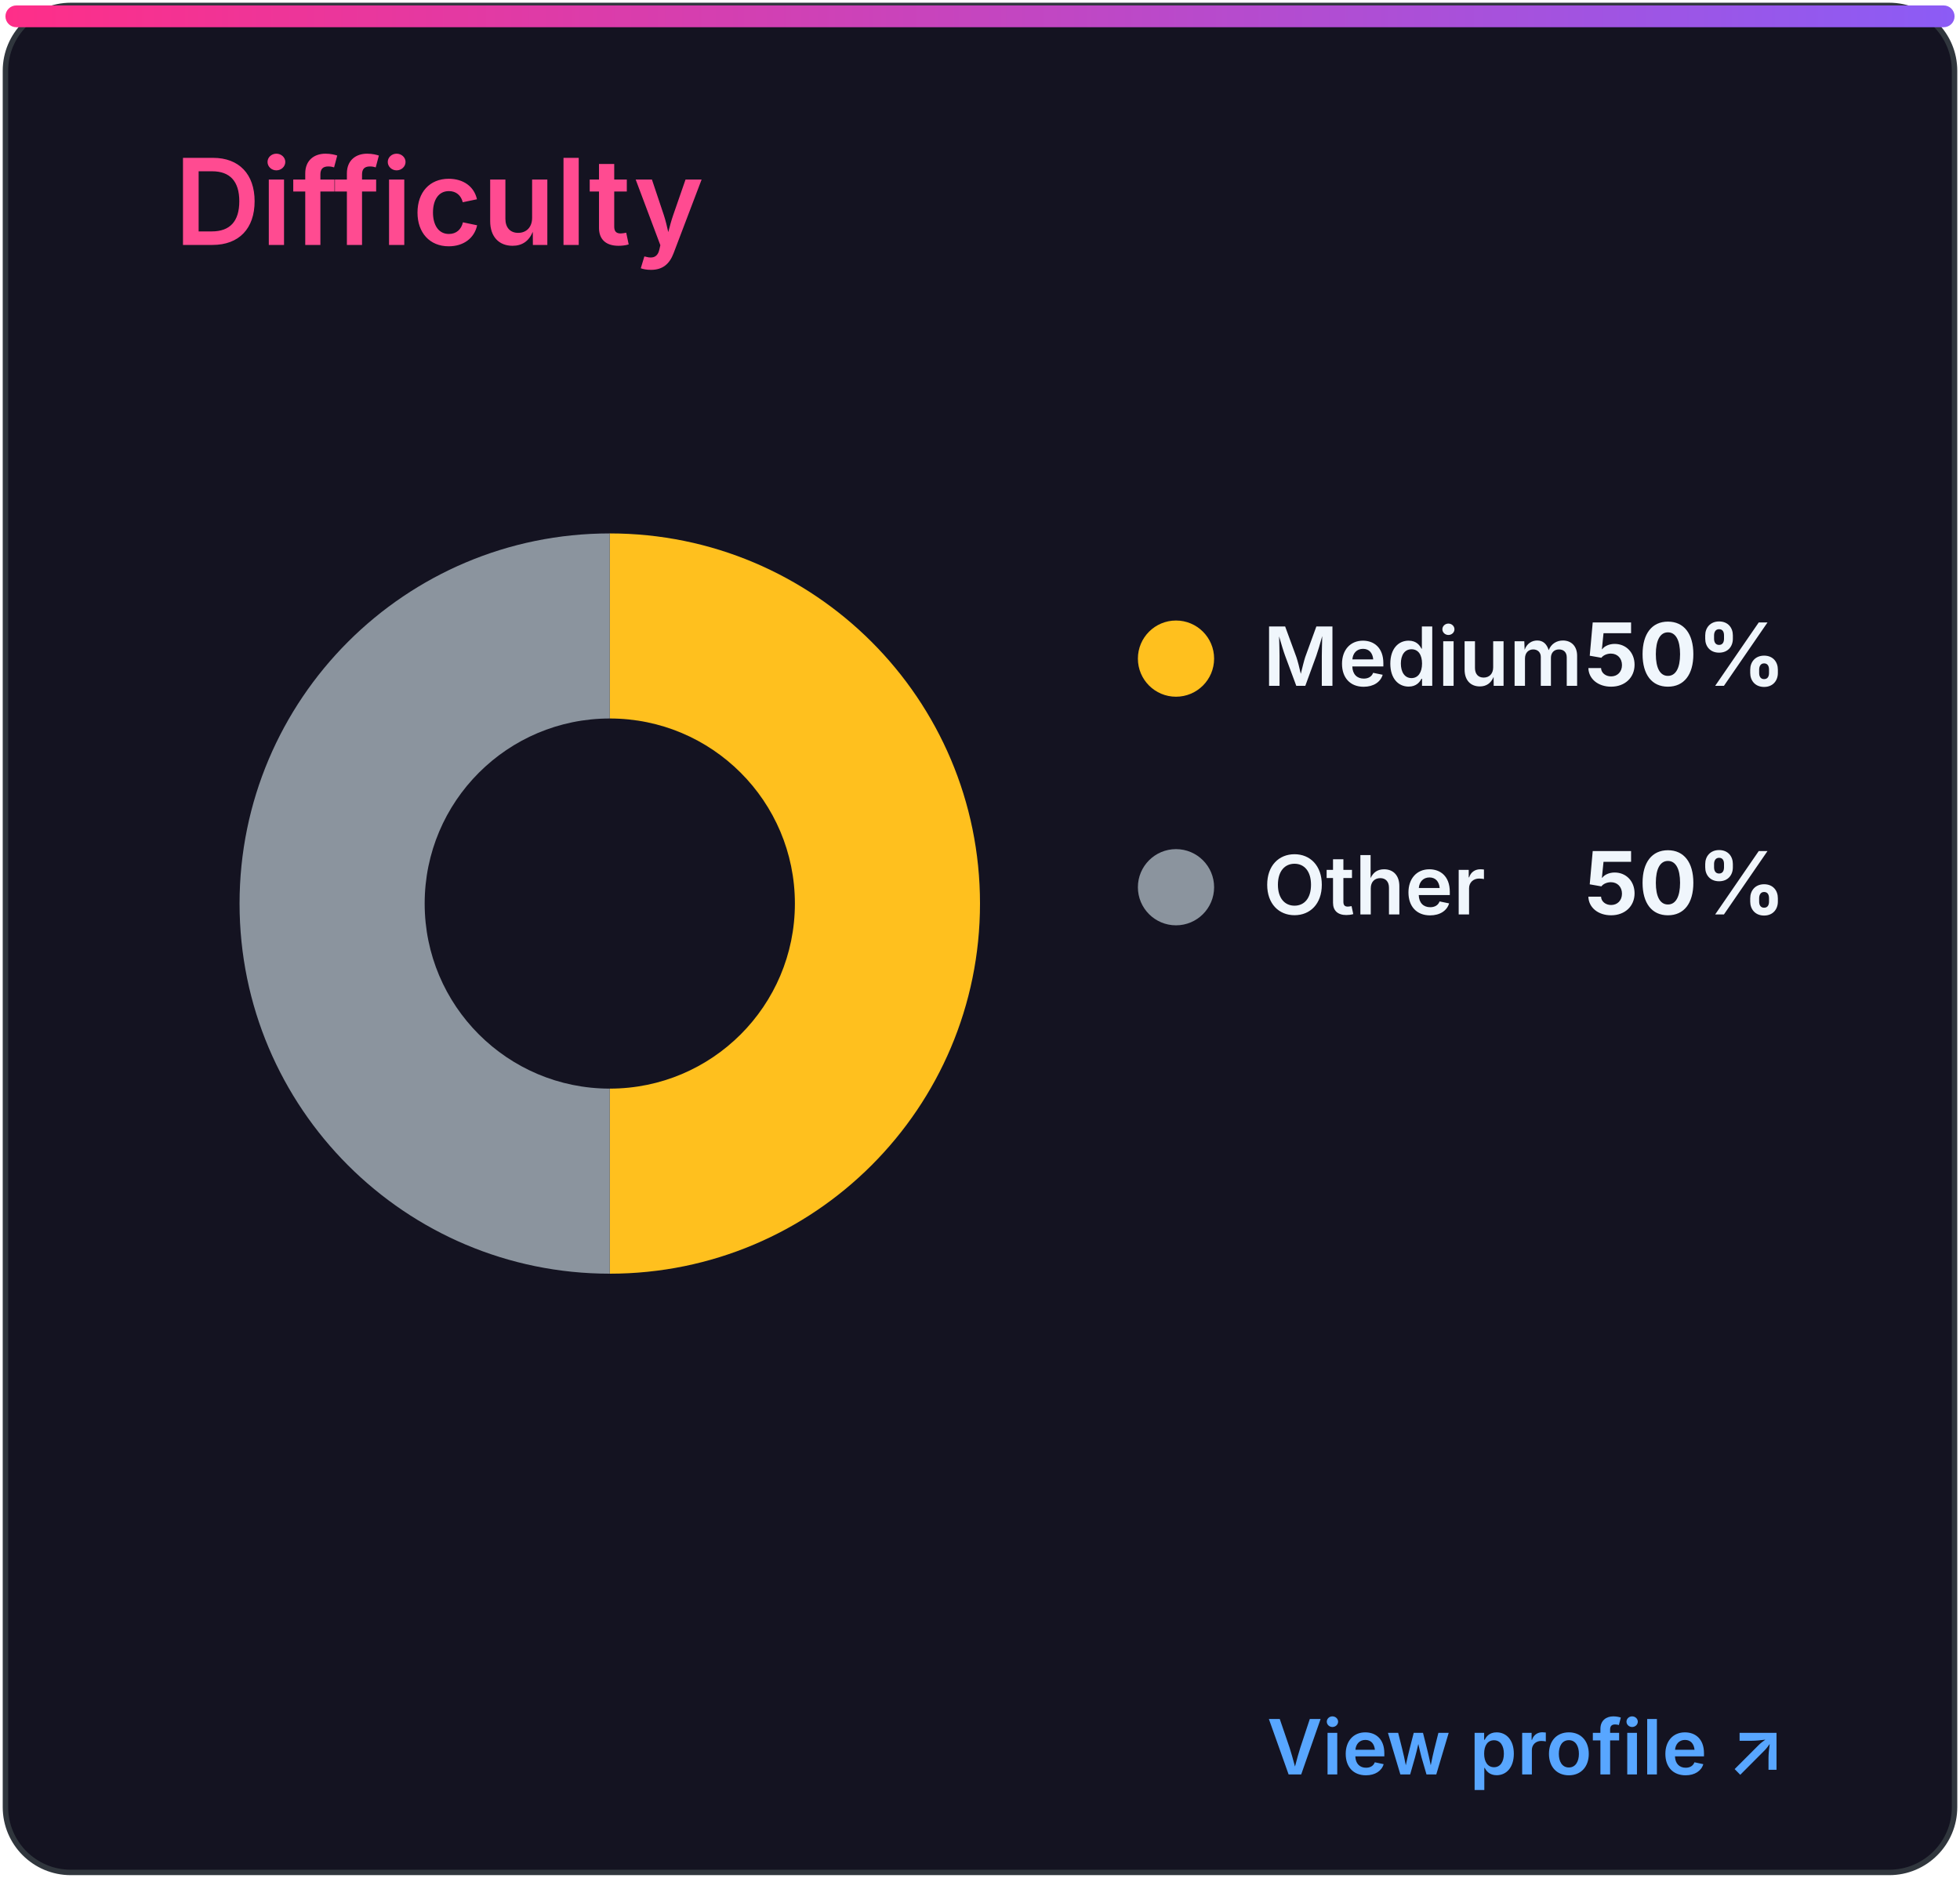
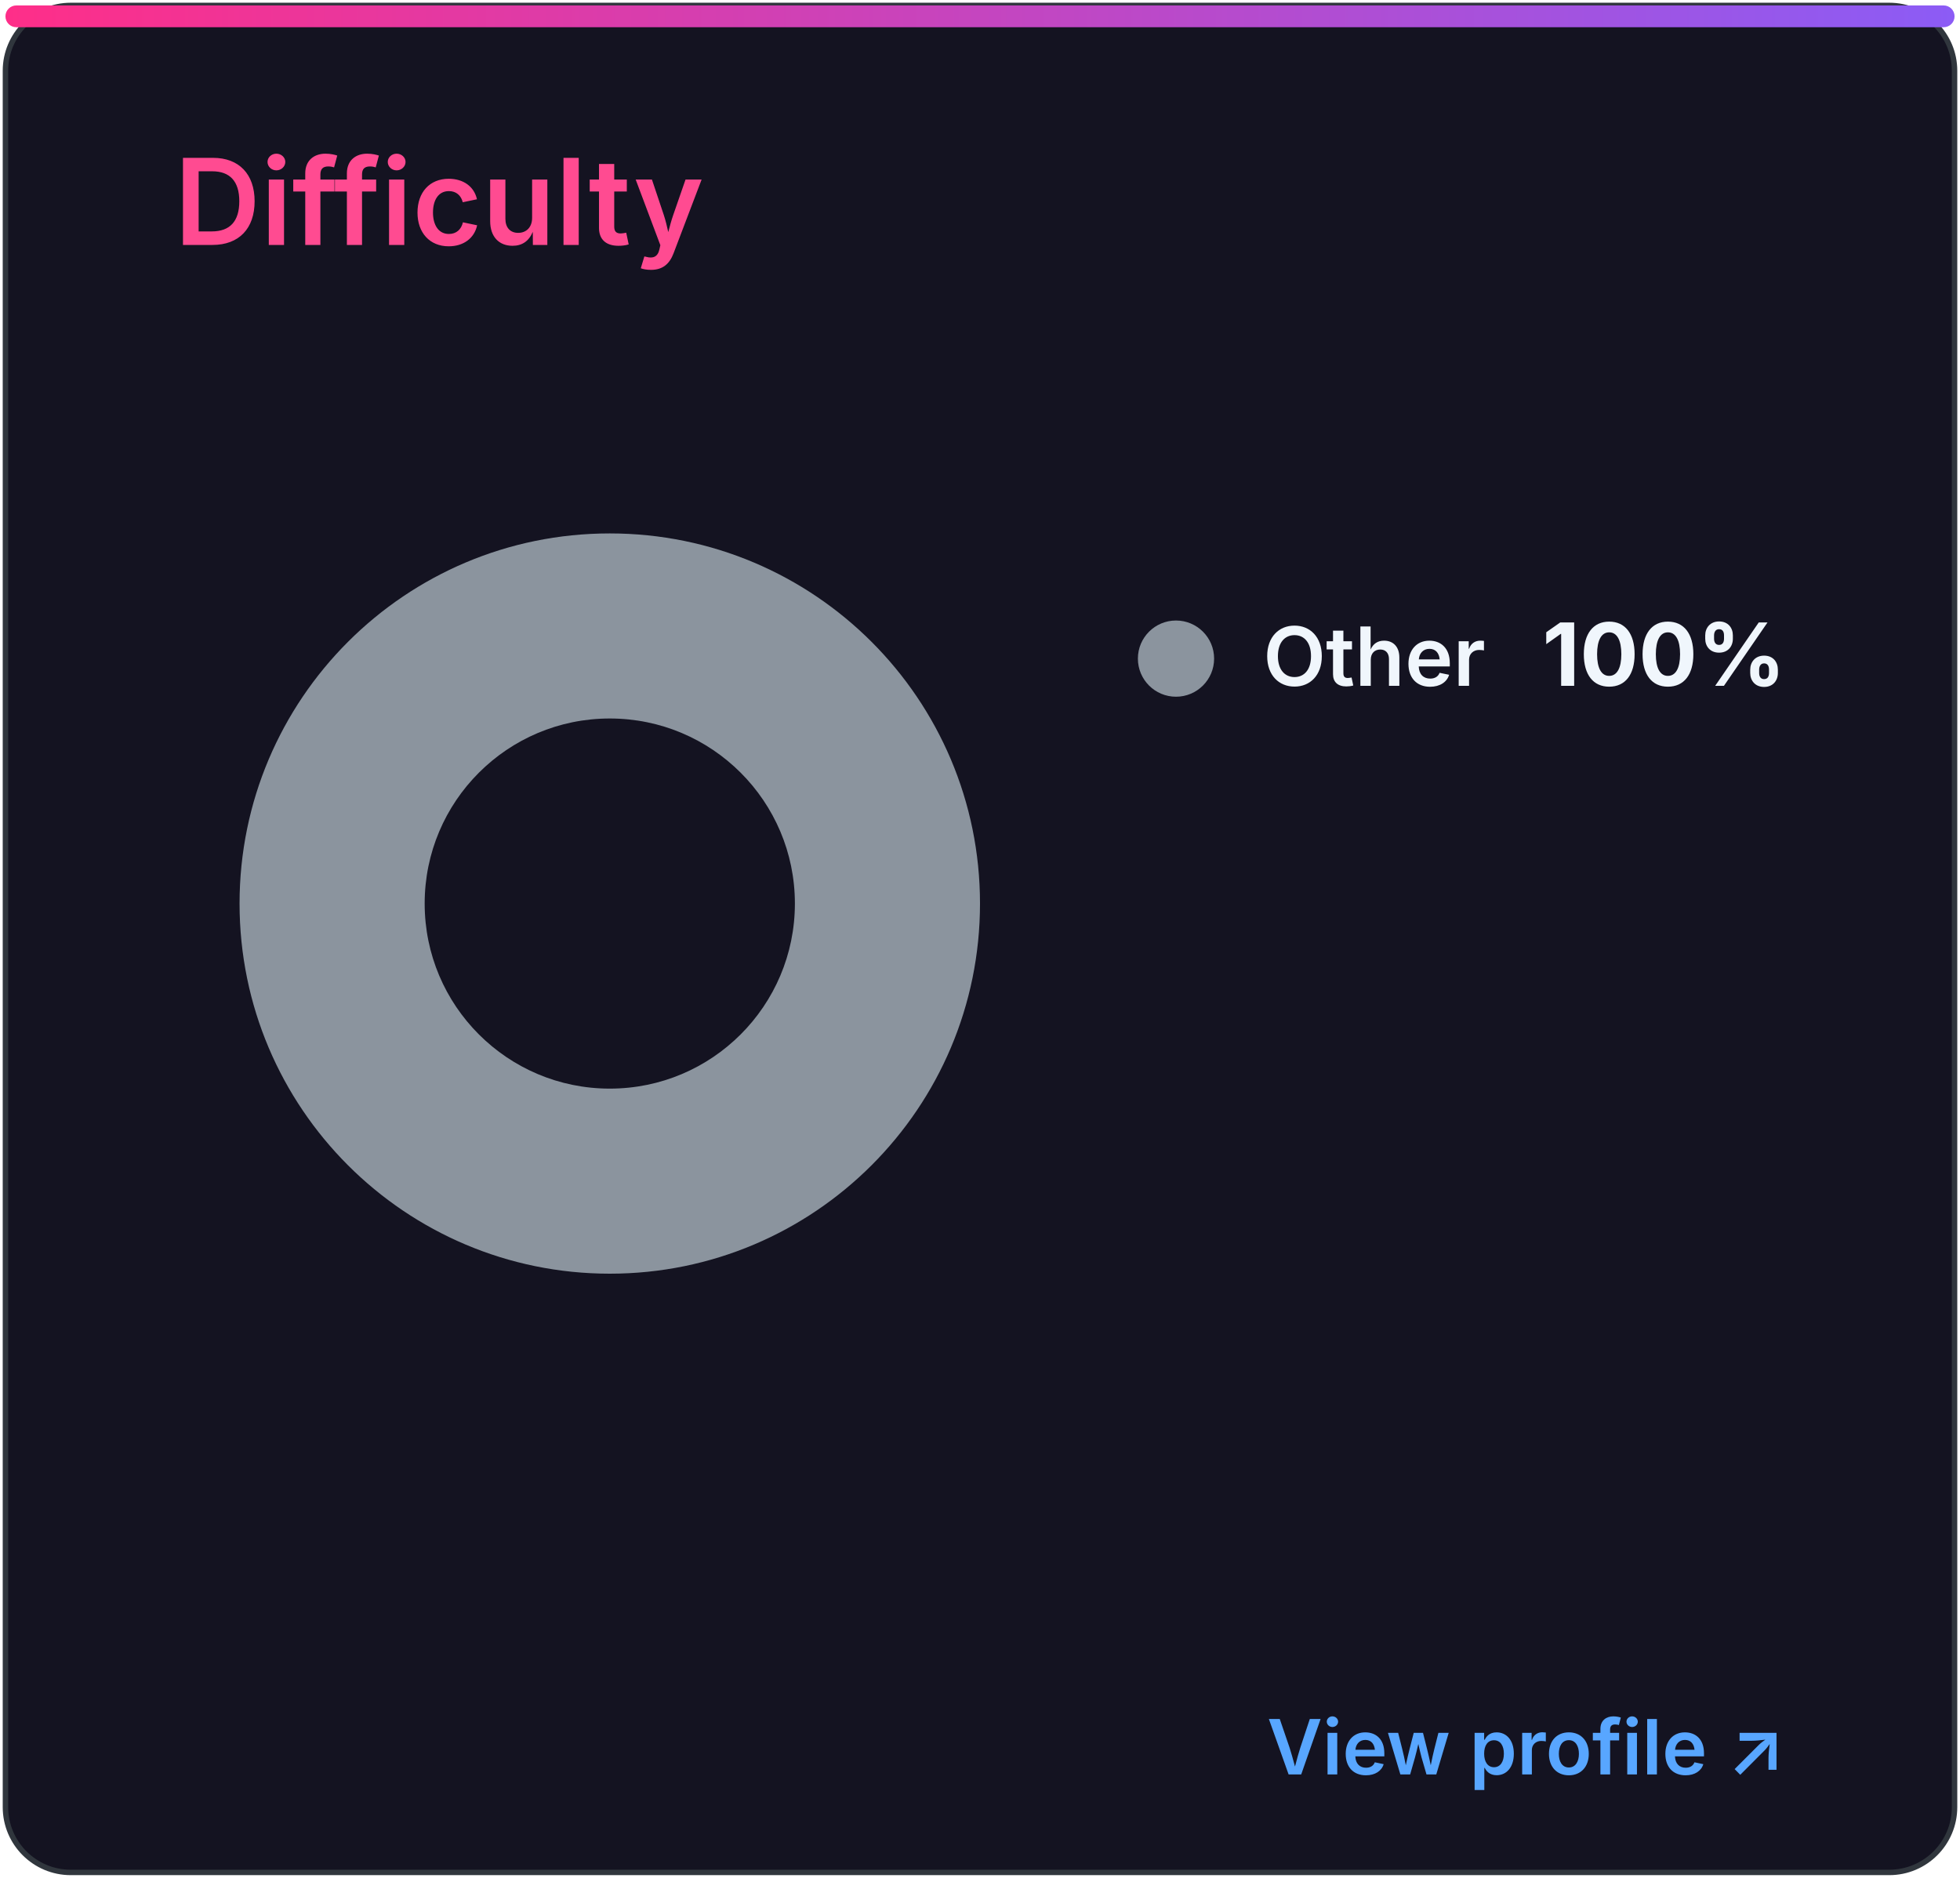
<svg xmlns="http://www.w3.org/2000/svg" width="360" height="345" viewBox="0 0 360 345" role="img" aria-labelledby="title desc">
  <defs>
    <linearGradient id="accent" x1="0" x2="1">
      <stop stop-color="#ff2e88" />
      <stop offset="1" stop-color="#8b5cf6" />
    </linearGradient>
    <clipPath id="bar">
      <rect x="32" y="82" width="296" height="8" rx="4" />
    </clipPath>
    <style>
.heading{font:600 22px -apple-system,BlinkMacSystemFont,'Segoe UI',sans-serif;fill:#ff4b91}
.eyebrow{font:600 10px -apple-system,BlinkMacSystemFont,'Segoe UI',sans-serif;letter-spacing:1.2px;fill:#8b949e}
.total{font:700 52px -apple-system,BlinkMacSystemFont,'Segoe UI',sans-serif;fill:#f0f6fc}
.metric{font:600 15px -apple-system,BlinkMacSystemFont,'Segoe UI',sans-serif;fill:#f0f6fc}
.count{font:700 16px -apple-system,BlinkMacSystemFont,'Segoe UI',sans-serif;fill:#f0f6fc}
.muted{font:500 13px -apple-system,BlinkMacSystemFont,'Segoe UI',sans-serif;fill:#8b949e}
.language{font:700 31px -apple-system,BlinkMacSystemFont,'Segoe UI',sans-serif;fill:#f0f6fc}
.link{font:600 14px -apple-system,BlinkMacSystemFont,'Segoe UI',sans-serif;fill:#58a6ff}
</style>
  </defs>
  <rect x="1" y="1" width="358" height="343" rx="12" fill="#141321" stroke="#30363d" />
  <rect x="1" y="1" width="358" height="4" rx="2" fill="url(#accent)" />
  <text x="32" y="45" class="heading">Difficulty</text>
-   <path d="M 112 166 L 112.00 98.00 A 68 68 0 0 1 112.00 234.00 Z" fill="#ffc01e" />
-   <path d="M 112 166 L 112.00 234.00 A 68 68 0 0 1 112.00 98.00 Z" fill="#8b949e" />
+   <circle cx="112" cy="166" r="68" fill="#8b949e" />
  <circle cx="112" cy="166" r="34" fill="#141321" />
-   <circle cx="216" cy="121" r="7" fill="#ffc01e" />
-   <text x="232" y="126" class="metric">Medium</text>
-   <text x="328" y="126" class="count" text-anchor="end">50%</text>
-   <circle cx="216" cy="163" r="7" fill="#8b949e" />
-   <text x="232" y="168" class="metric">Other</text>
-   <text x="328" y="168" class="count" text-anchor="end">50%</text>
+   <circle cx="216" cy="121" r="7" fill="#8b949e" />
+   <text x="232" y="126" class="metric">Other</text>
+   <text x="328" y="126" class="count" text-anchor="end">100%</text>
  <text x="328" y="326" class="link" text-anchor="end">View profile ↗</text>
</svg>
